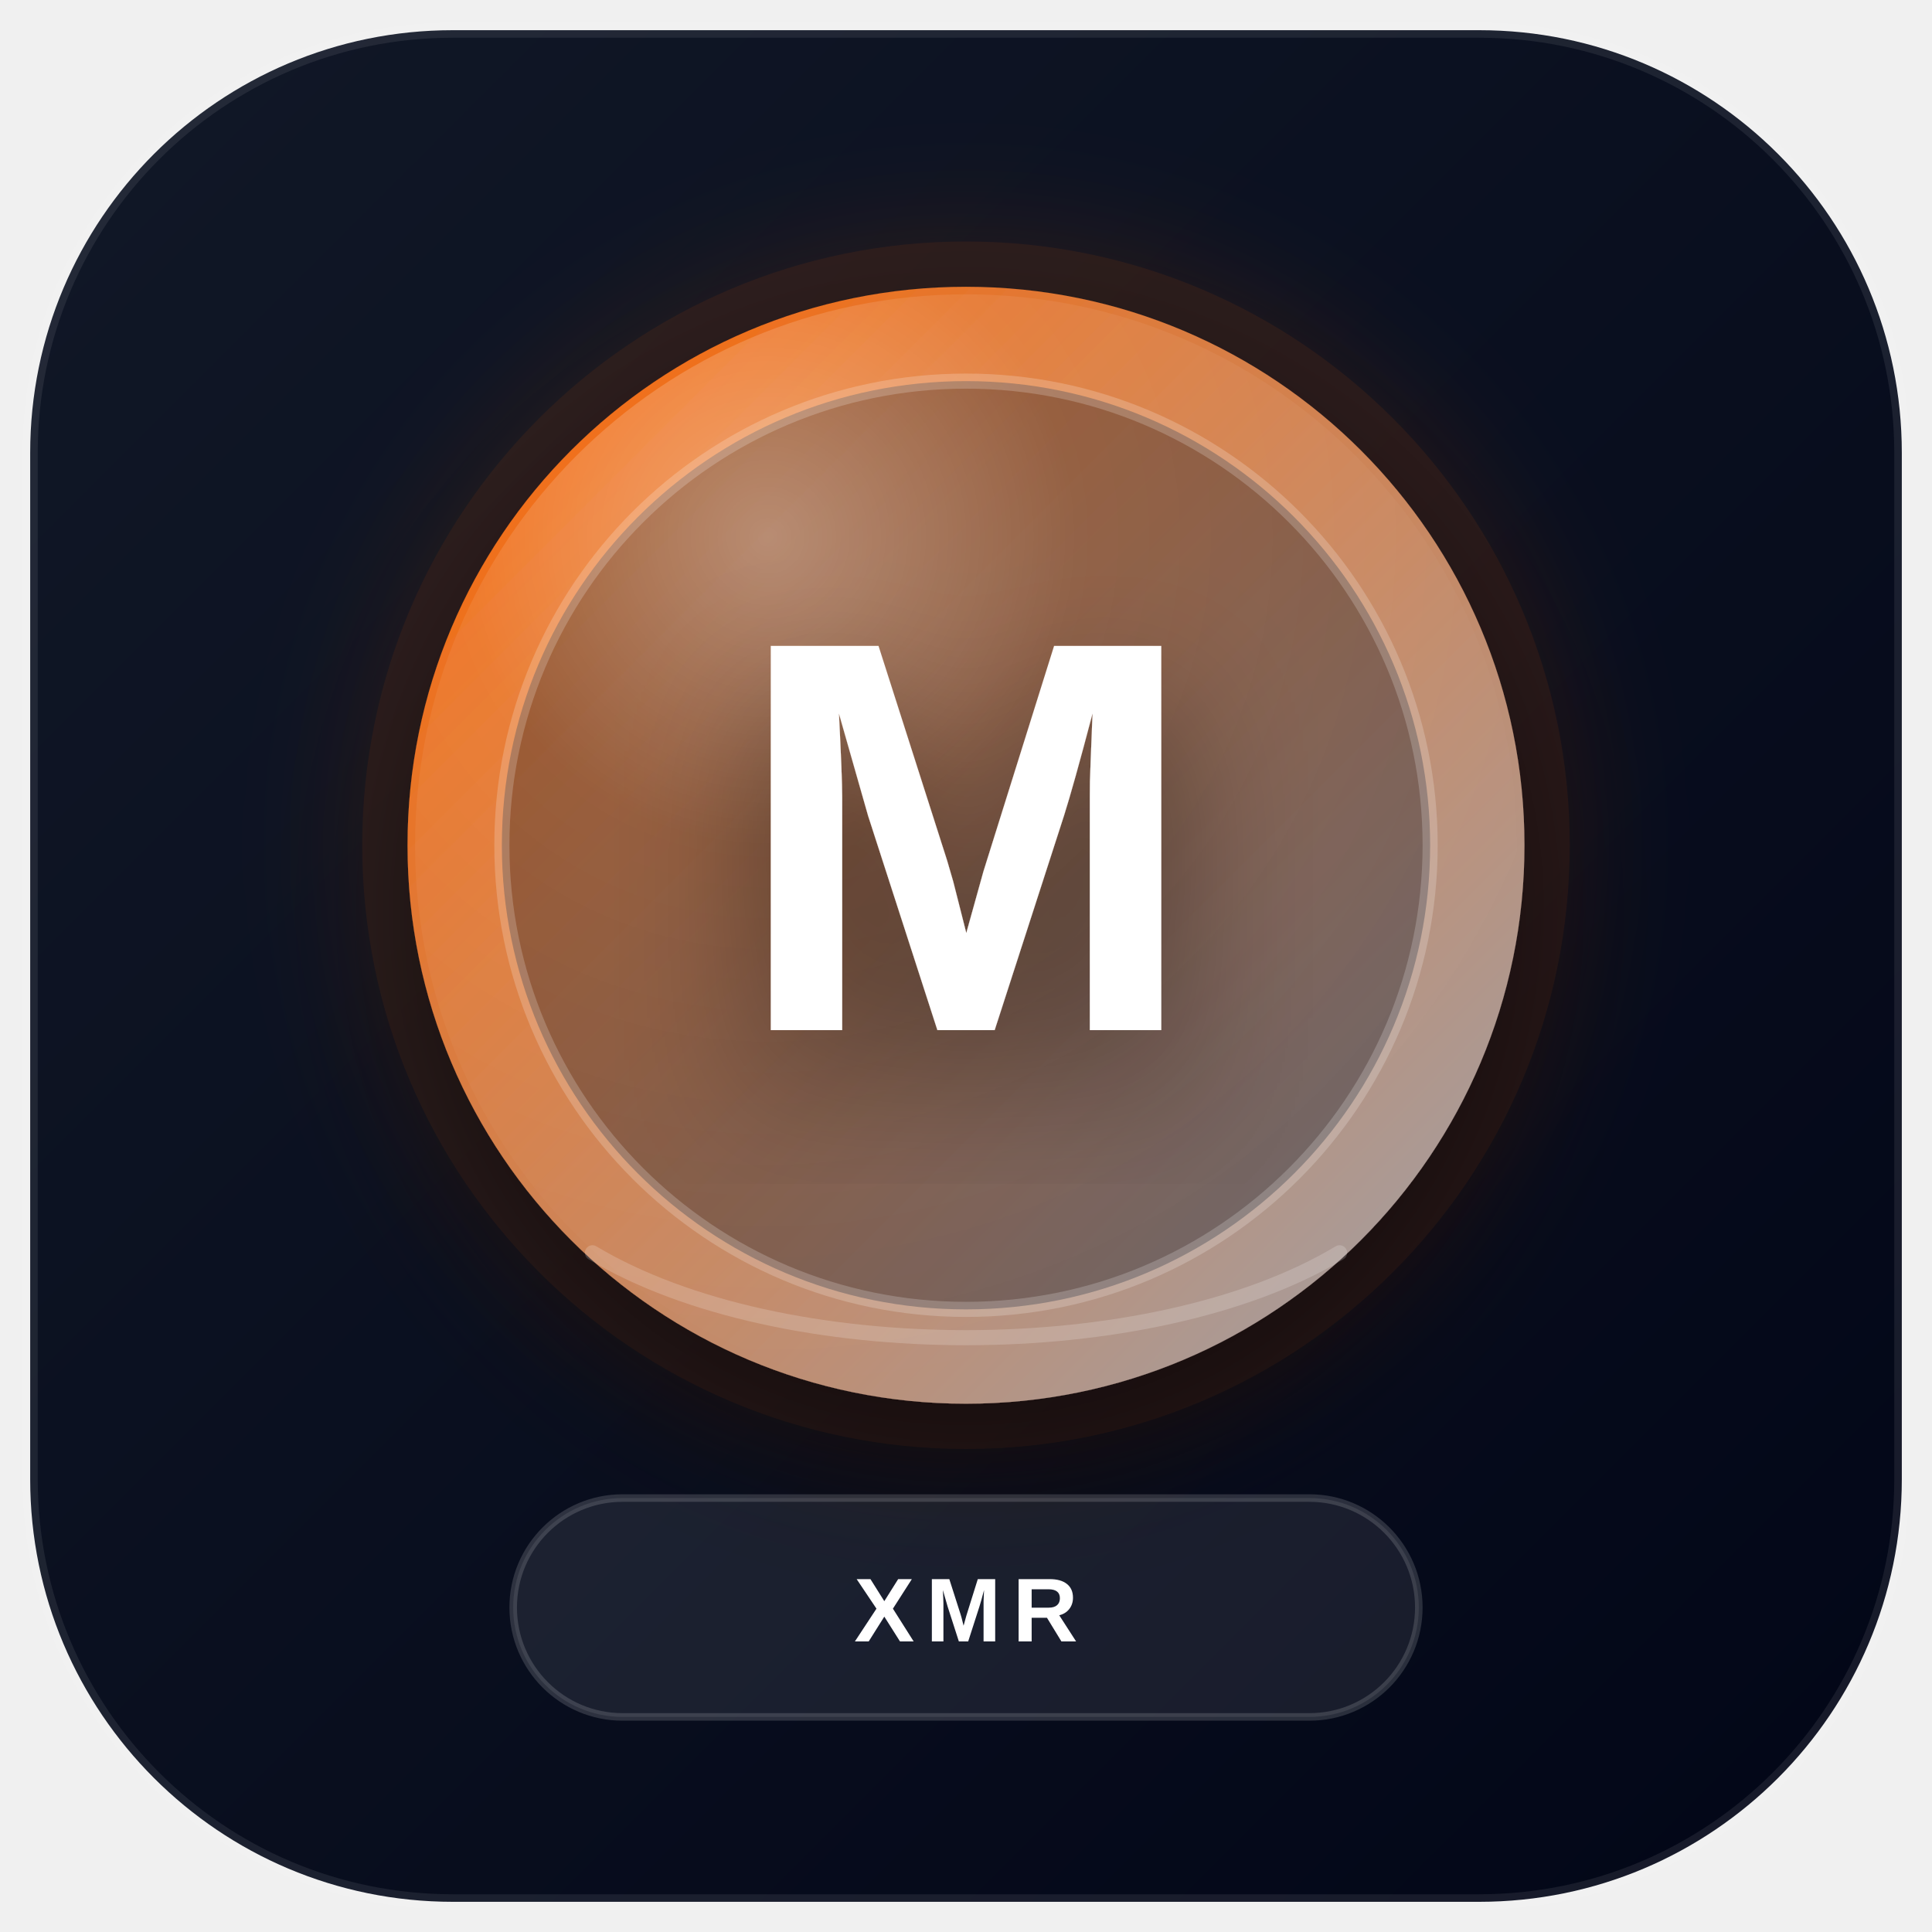
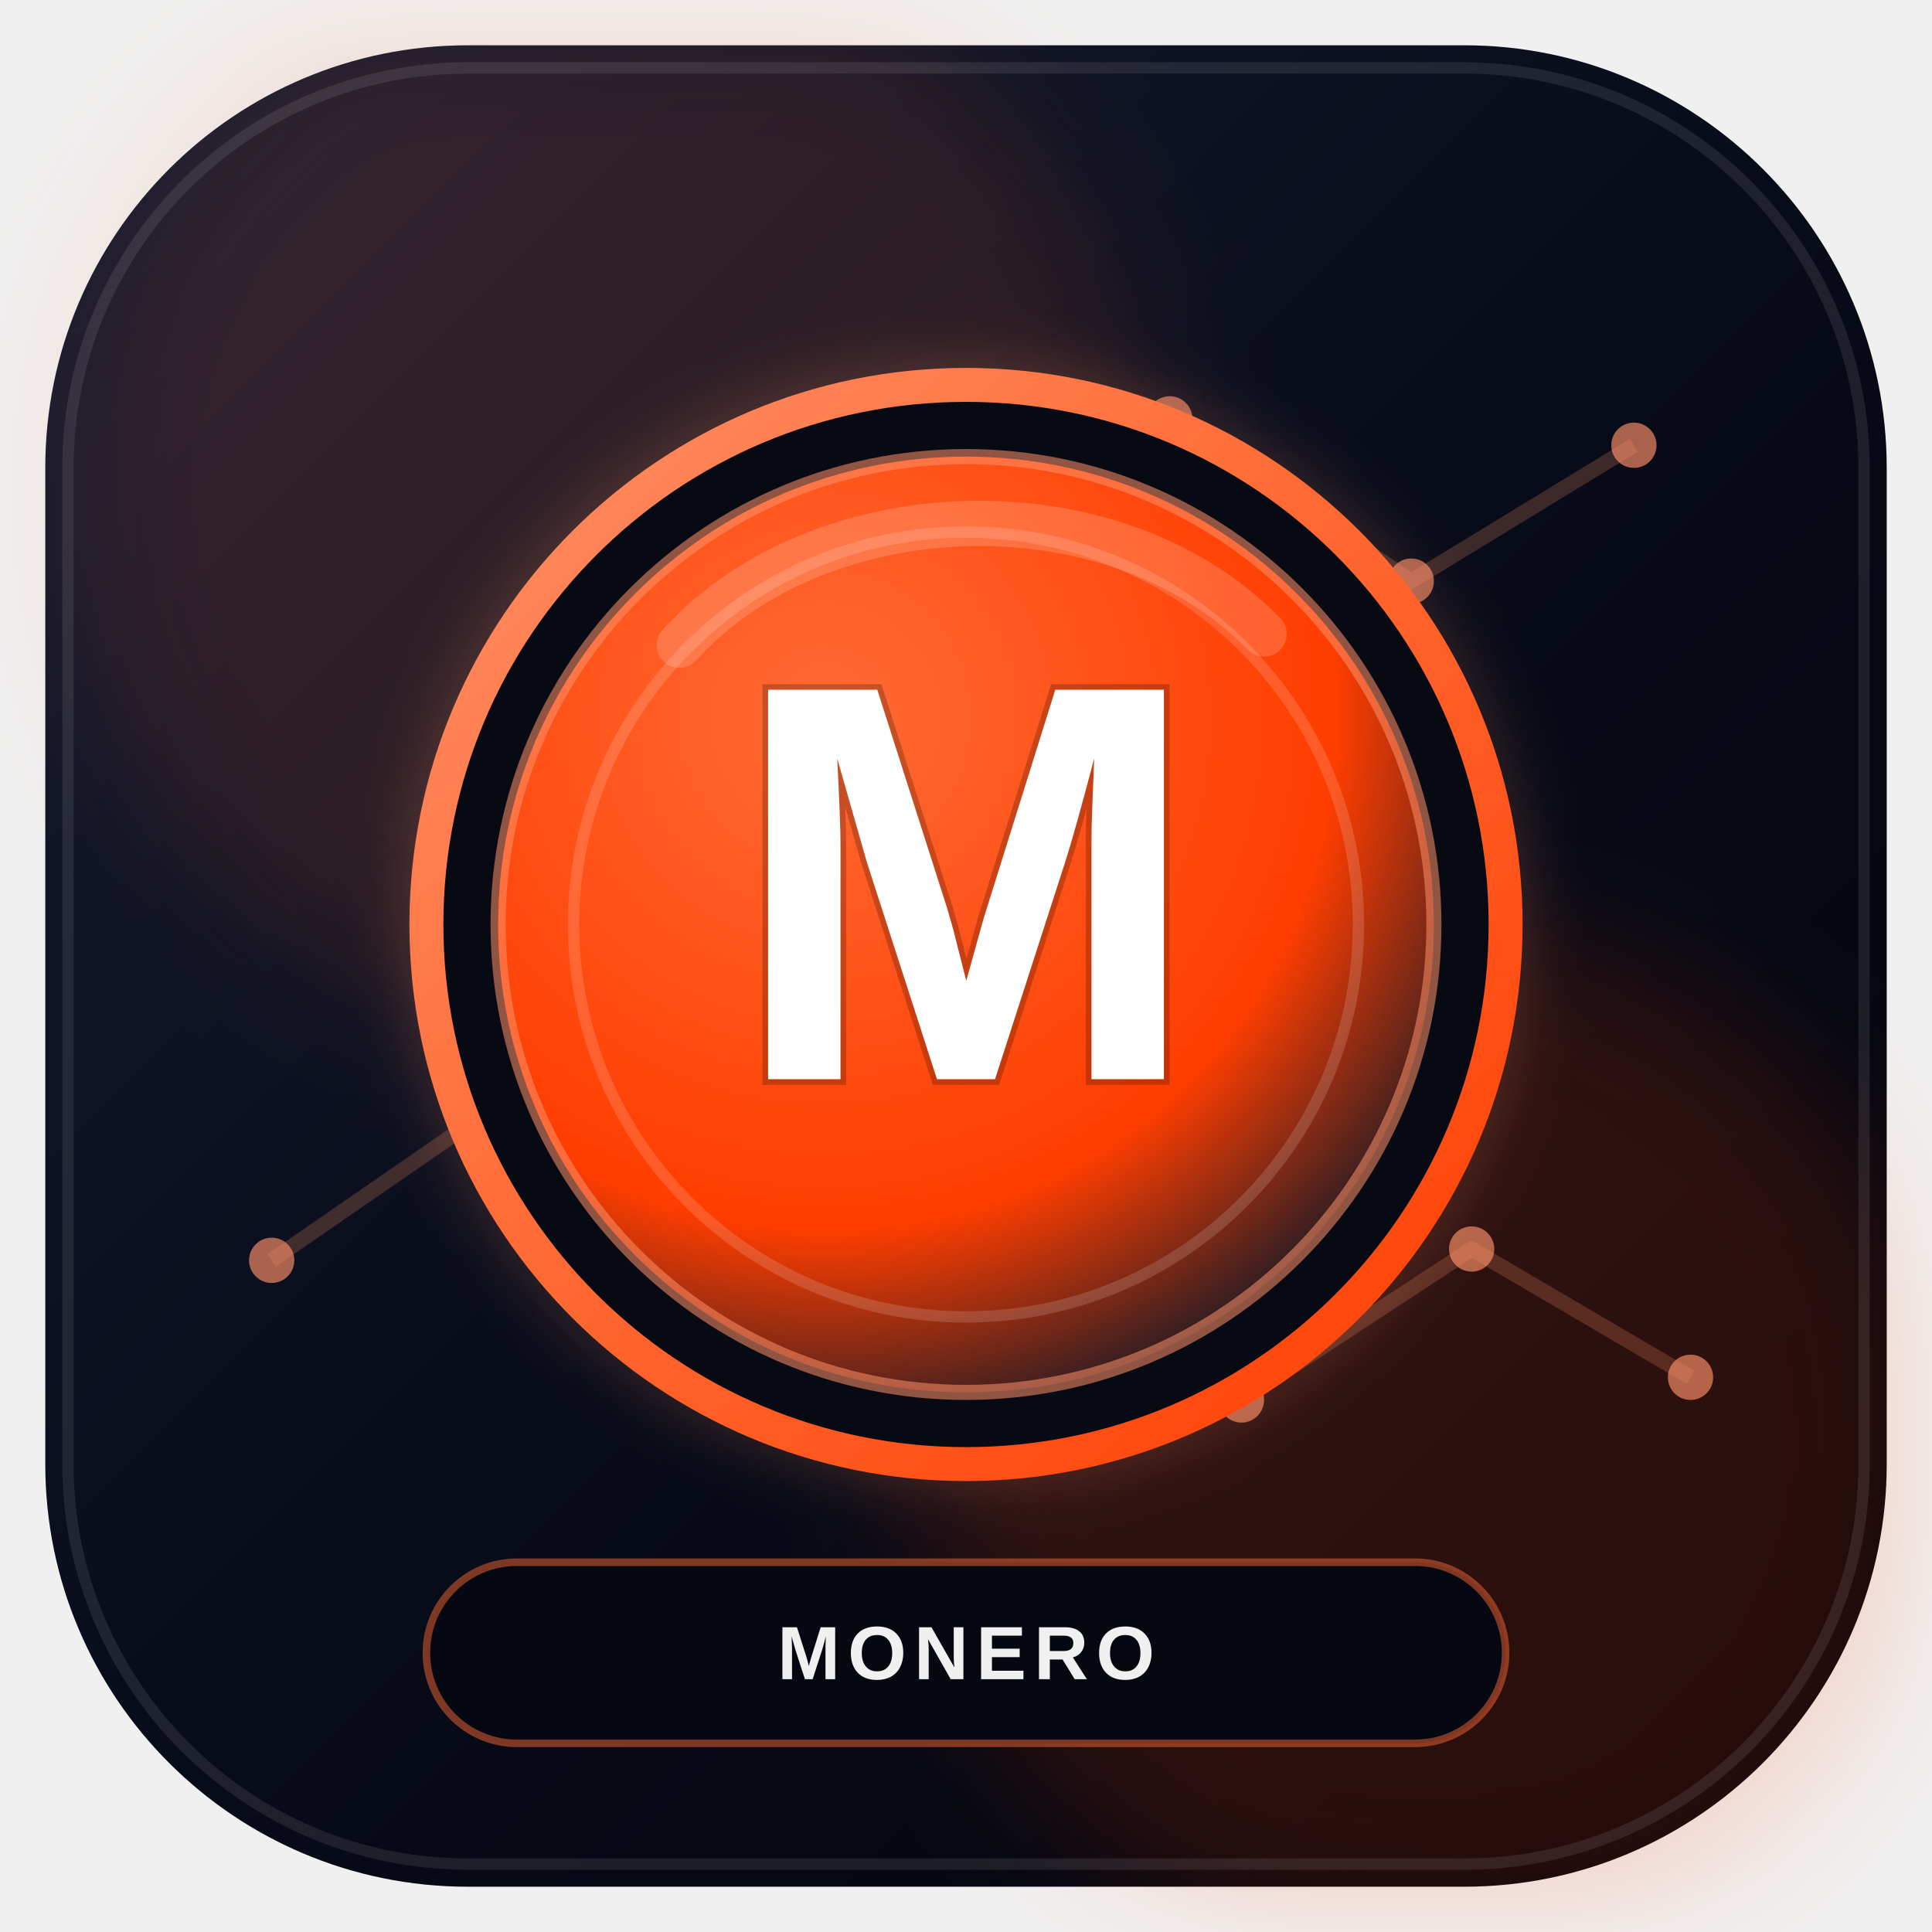
- <svg xmlns="http://www.w3.org/2000/svg" viewBox="0 0 512 512" role="img">
+ <svg xmlns="http://www.w3.org/2000/svg" viewBox="0 0 512 512" role="img" aria-labelledby="title desc">
  <defs>
-     <linearGradient id="tile" x1="0" y1="0" x2="1" y2="1">
-       <stop offset="0" stop-color="#111827" />
-       <stop offset="1" stop-color="#020617" />
+     <linearGradient id="bg" x1="0" y1="0" x2="1" y2="1">
+       <stop offset="0" stop-color="#151b31" />
+       <stop offset=".52" stop-color="#080b18" />
+       <stop offset="1" stop-color="#02040b" />
    </linearGradient>
-     <linearGradient id="brand" x1="0" y1="0" x2="1" y2="1">
-       <stop offset="0" stop-color="#FF6600" />
-       <stop offset="1" stop-color="#9CA3AF" />
+     <radialGradient id="coin" cx=".35" cy=".28" r=".8">
+       <stop offset="0" stop-color="#ff6b35" />
+       <stop offset=".68" stop-color="#ff3d00" />
+       <stop offset="1" stop-color="#111827" />
+     </radialGradient>
+     <linearGradient id="ring" x1="0" y1="0" x2="1" y2="1">
+       <stop offset="0" stop-color="#ff9068" />
+       <stop offset=".45" stop-color="#ff6b35" />
+       <stop offset="1" stop-color="#ff3d00" />
    </linearGradient>
-     <radialGradient id="shine" cx="32%" cy="22%" r="78%">
-       <stop offset="0" stop-color="#FFFFFF" stop-opacity=".34" />
-       <stop offset=".36" stop-color="#FFFFFF" stop-opacity=".07" />
-       <stop offset="1" stop-color="#FFFFFF" stop-opacity="0" />
-     </radialGradient>
-     <filter id="shadow" x="-40%" y="-40%" width="180%" height="180%">
-       <feDropShadow dx="0" dy="18" stdDeviation="20" flood-color="#000000" flood-opacity=".48" />
+     <filter id="shadow" x="-50%" y="-50%" width="200%" height="200%">
+       <feGaussianBlur stdDeviation="18" />
    </filter>
-     <filter id="glow" x="-40%" y="-40%" width="180%" height="180%">
-       <feGaussianBlur stdDeviation="16" result="blur" />
-       <feMerge>
-         <feMergeNode in="blur" />
-         <feMergeNode in="SourceGraphic" />
-       </feMerge>
+     <filter id="soft" x="-50%" y="-50%" width="200%" height="200%">
+       <feGaussianBlur stdDeviation="7" />
    </filter>
  </defs>
-   <rect x="8" y="8" width="496" height="496" rx="112" fill="url(#tile)" stroke="#FFFFFF" stroke-opacity=".08" stroke-width="4" />
-   <circle cx="256" cy="224" r="160" fill="#FF6600" opacity=".14" filter="url(#glow)" />
-   <circle cx="256" cy="224" r="148" fill="url(#brand)" filter="url(#shadow)" />
-   <circle cx="256" cy="224" r="123" fill="#07101F" fill-opacity=".36" stroke="#FFFFFF" stroke-opacity=".20" stroke-width="4" />
-   <circle cx="256" cy="224" r="146" fill="url(#shine)" />
-   <path d="M157 332 C207 362 305 362 355 332" fill="none" stroke="#FFFFFF" stroke-opacity=".18" stroke-width="4" stroke-linecap="round" />
-   <text x="256" y="273" text-anchor="middle" font-family="Arial,Helvetica,sans-serif" font-size="148" font-weight="800" fill="#FFFFFF" filter="url(#shadow)">M</text>
-   <rect x="136" y="397" width="240" height="58" rx="29" fill="#FFFFFF" fill-opacity=".08" stroke="#FFFFFF" stroke-opacity=".15" stroke-width="2" />
-   <text x="256" y="435" text-anchor="middle" font-family="Arial,Helvetica,sans-serif" font-size="24" font-weight="800" letter-spacing="3" fill="#FFFFFF">XMR</text>
+   <rect x="12" y="12" width="488" height="488" rx="112" fill="url(#bg)" />
+   <circle cx="160" cy="130" r="145" fill="#ff6b35" opacity=".13" filter="url(#shadow)" />
+   <circle cx="378" cy="382" r="135" fill="#ff3d00" opacity=".16" filter="url(#shadow)" />
+   <g fill="none" stroke="#ff9068" stroke-width="4" opacity=".22">
+     <path d="M72 334L143 285L200 325" />
+     <path d="M310 111L374 154L433 118" />
+     <path d="M329 371L390 331L448 365" />
+   </g>
+   <g fill="#ff9068" opacity=".65">
+     <circle cx="72" cy="334" r="6" />
+     <circle cx="143" cy="285" r="6" />
+     <circle cx="200" cy="325" r="6" />
+     <circle cx="310" cy="111" r="6" />
+     <circle cx="374" cy="154" r="6" />
+     <circle cx="433" cy="118" r="6" />
+     <circle cx="329" cy="371" r="6" />
+     <circle cx="390" cy="331" r="6" />
+     <circle cx="448" cy="365" r="6" />
+   </g>
+   <circle cx="256" cy="245" r="150" fill="#ff9068" opacity=".18" filter="url(#soft)" />
+   <circle cx="256" cy="245" r="143" fill="#070a13" stroke="url(#ring)" stroke-width="9" />
+   <circle cx="256" cy="245" r="124" fill="url(#coin)" stroke="#ff9068" stroke-opacity=".55" stroke-width="4" />
+   <circle cx="256" cy="245" r="104" fill="none" stroke="#ffffff" stroke-opacity=".15" stroke-width="3" />
+   <path d="M180 171  C217 130 295 127 335 168" fill="none" stroke="#fff" stroke-width="12" stroke-linecap="round" opacity=".17" />
+   <text x="256" y="286" text-anchor="middle" font-family="Arial,Helvetica,sans-serif" font-size="150" font-weight="900" fill="#ffffff" stroke="#000000" stroke-opacity=".22" stroke-width="3" paint-order="stroke">
+ M
+ </text>
+   <rect x="113" y="414" width="286" height="48" rx="24" fill="#050711" stroke="#ff6b35" stroke-opacity=".48" stroke-width="2" />
+   <text x="256" y="445" text-anchor="middle" font-family="Arial,Helvetica,sans-serif" font-size="20" font-weight="800" letter-spacing="2" fill="#ffffff" opacity=".94">
+ MONERO
+ </text>
+   <rect x="18" y="18" width="476" height="476" rx="106" fill="none" stroke="#ffffff" stroke-opacity=".09" stroke-width="3" />
</svg>
